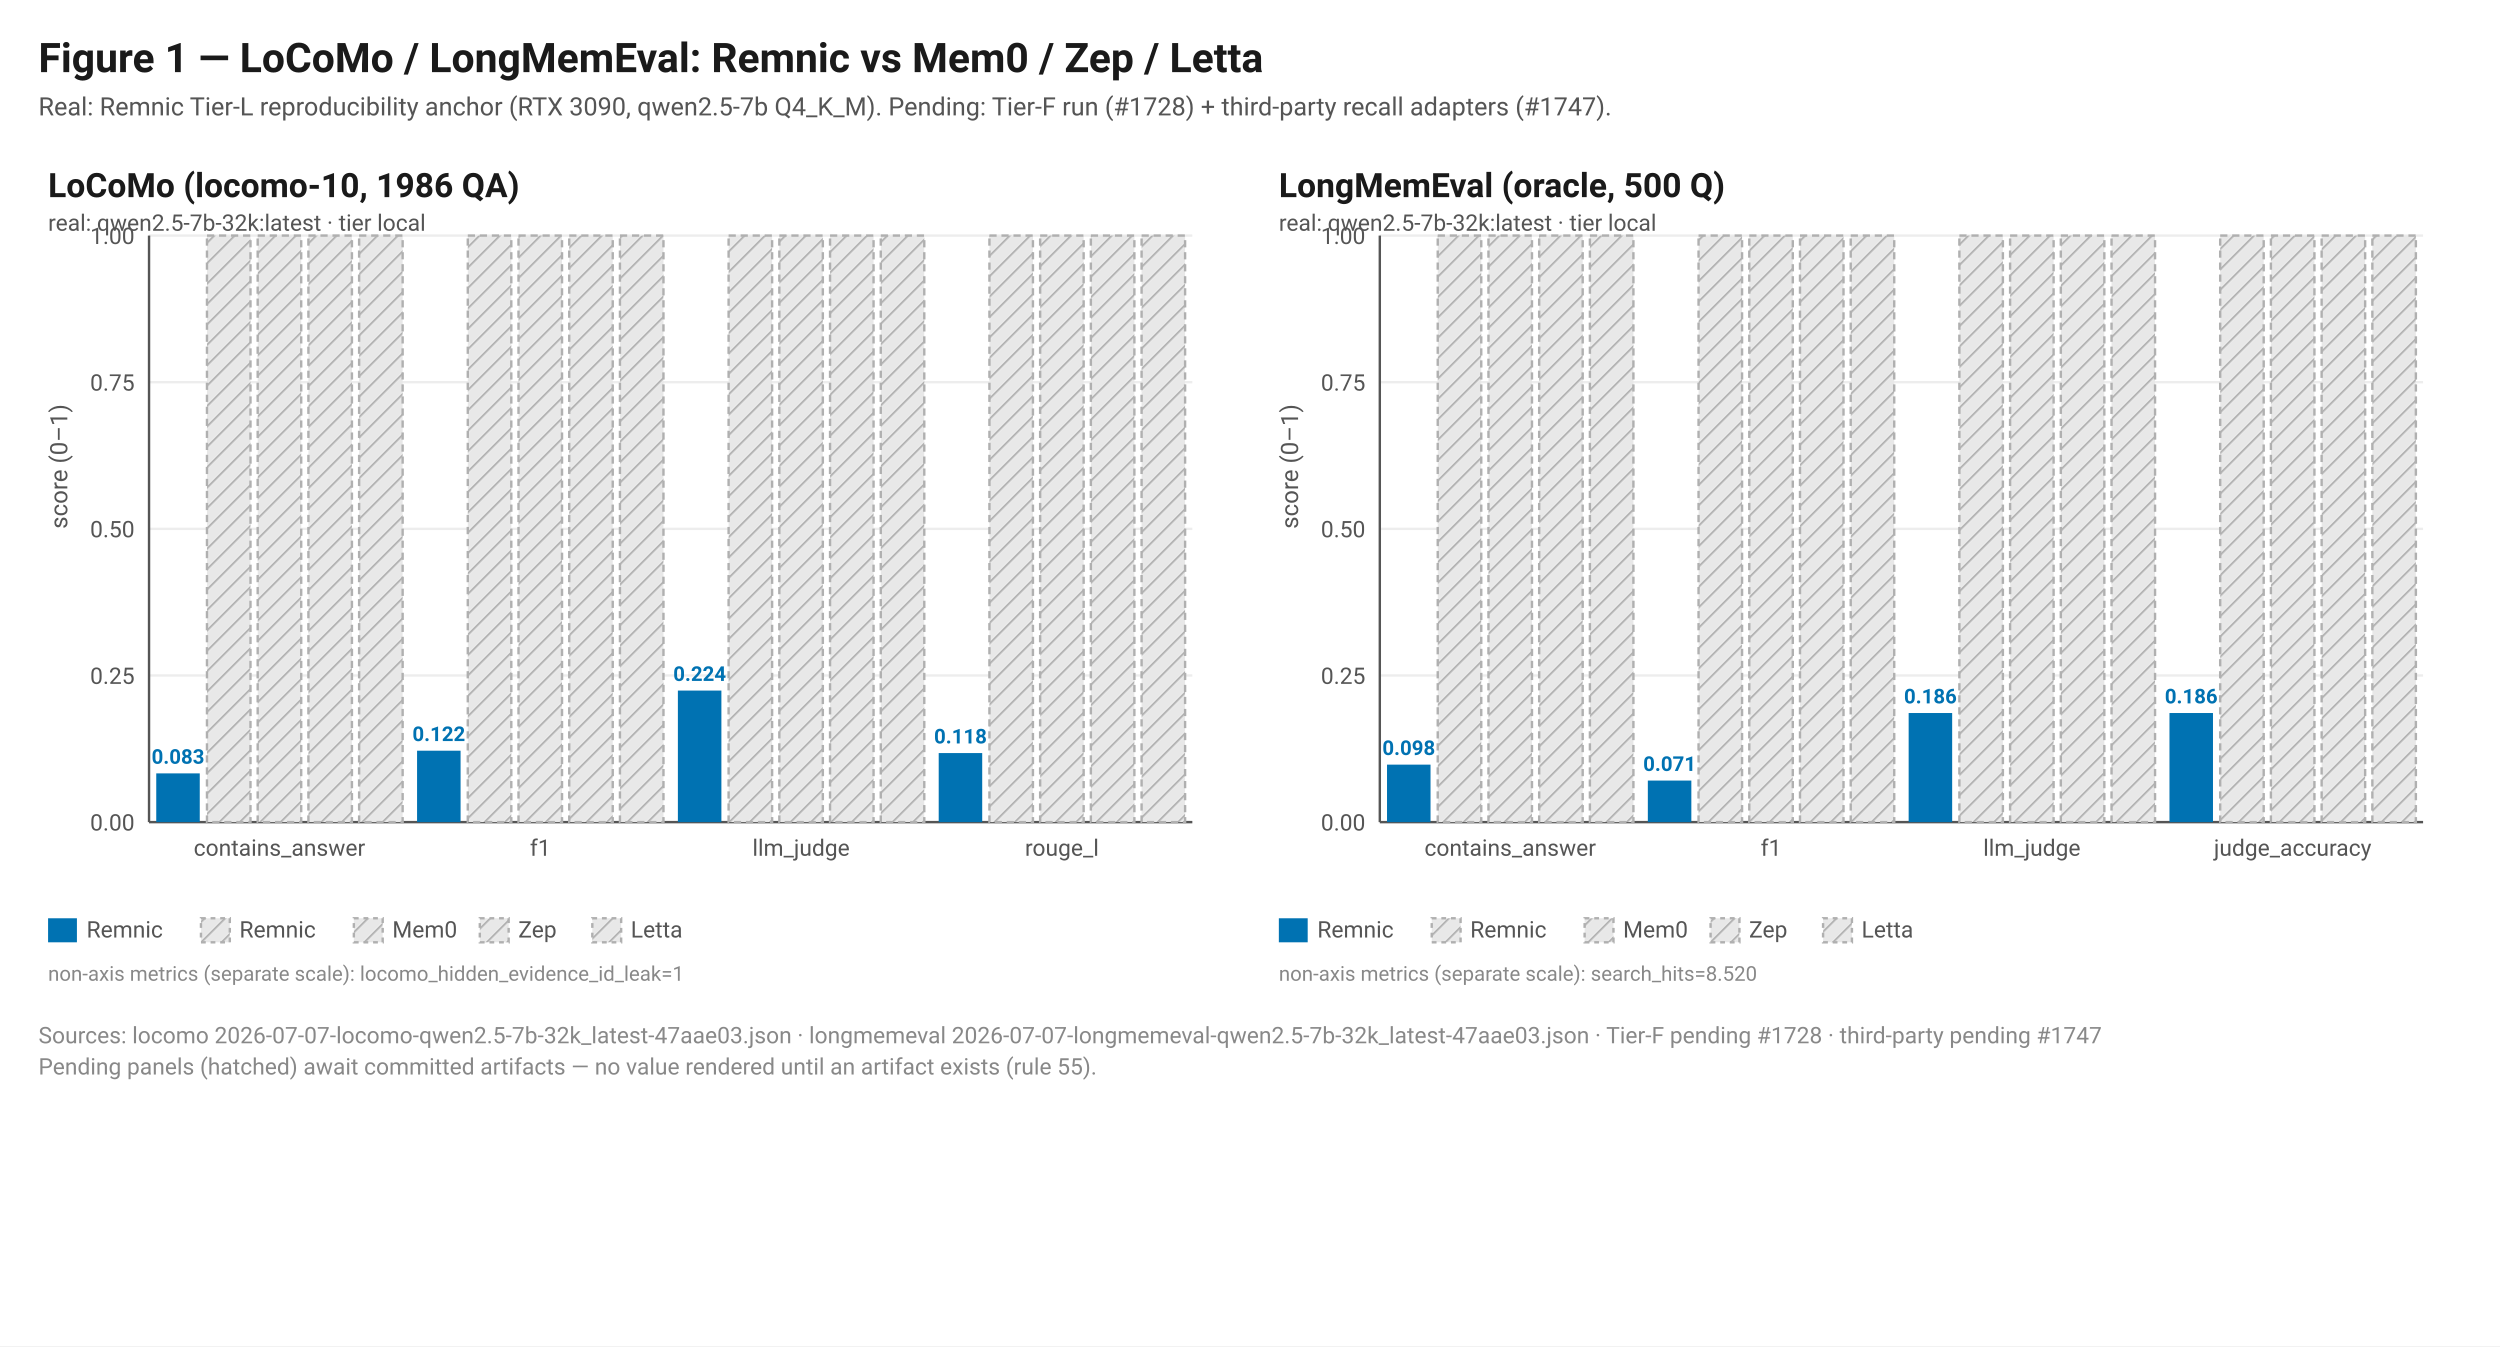
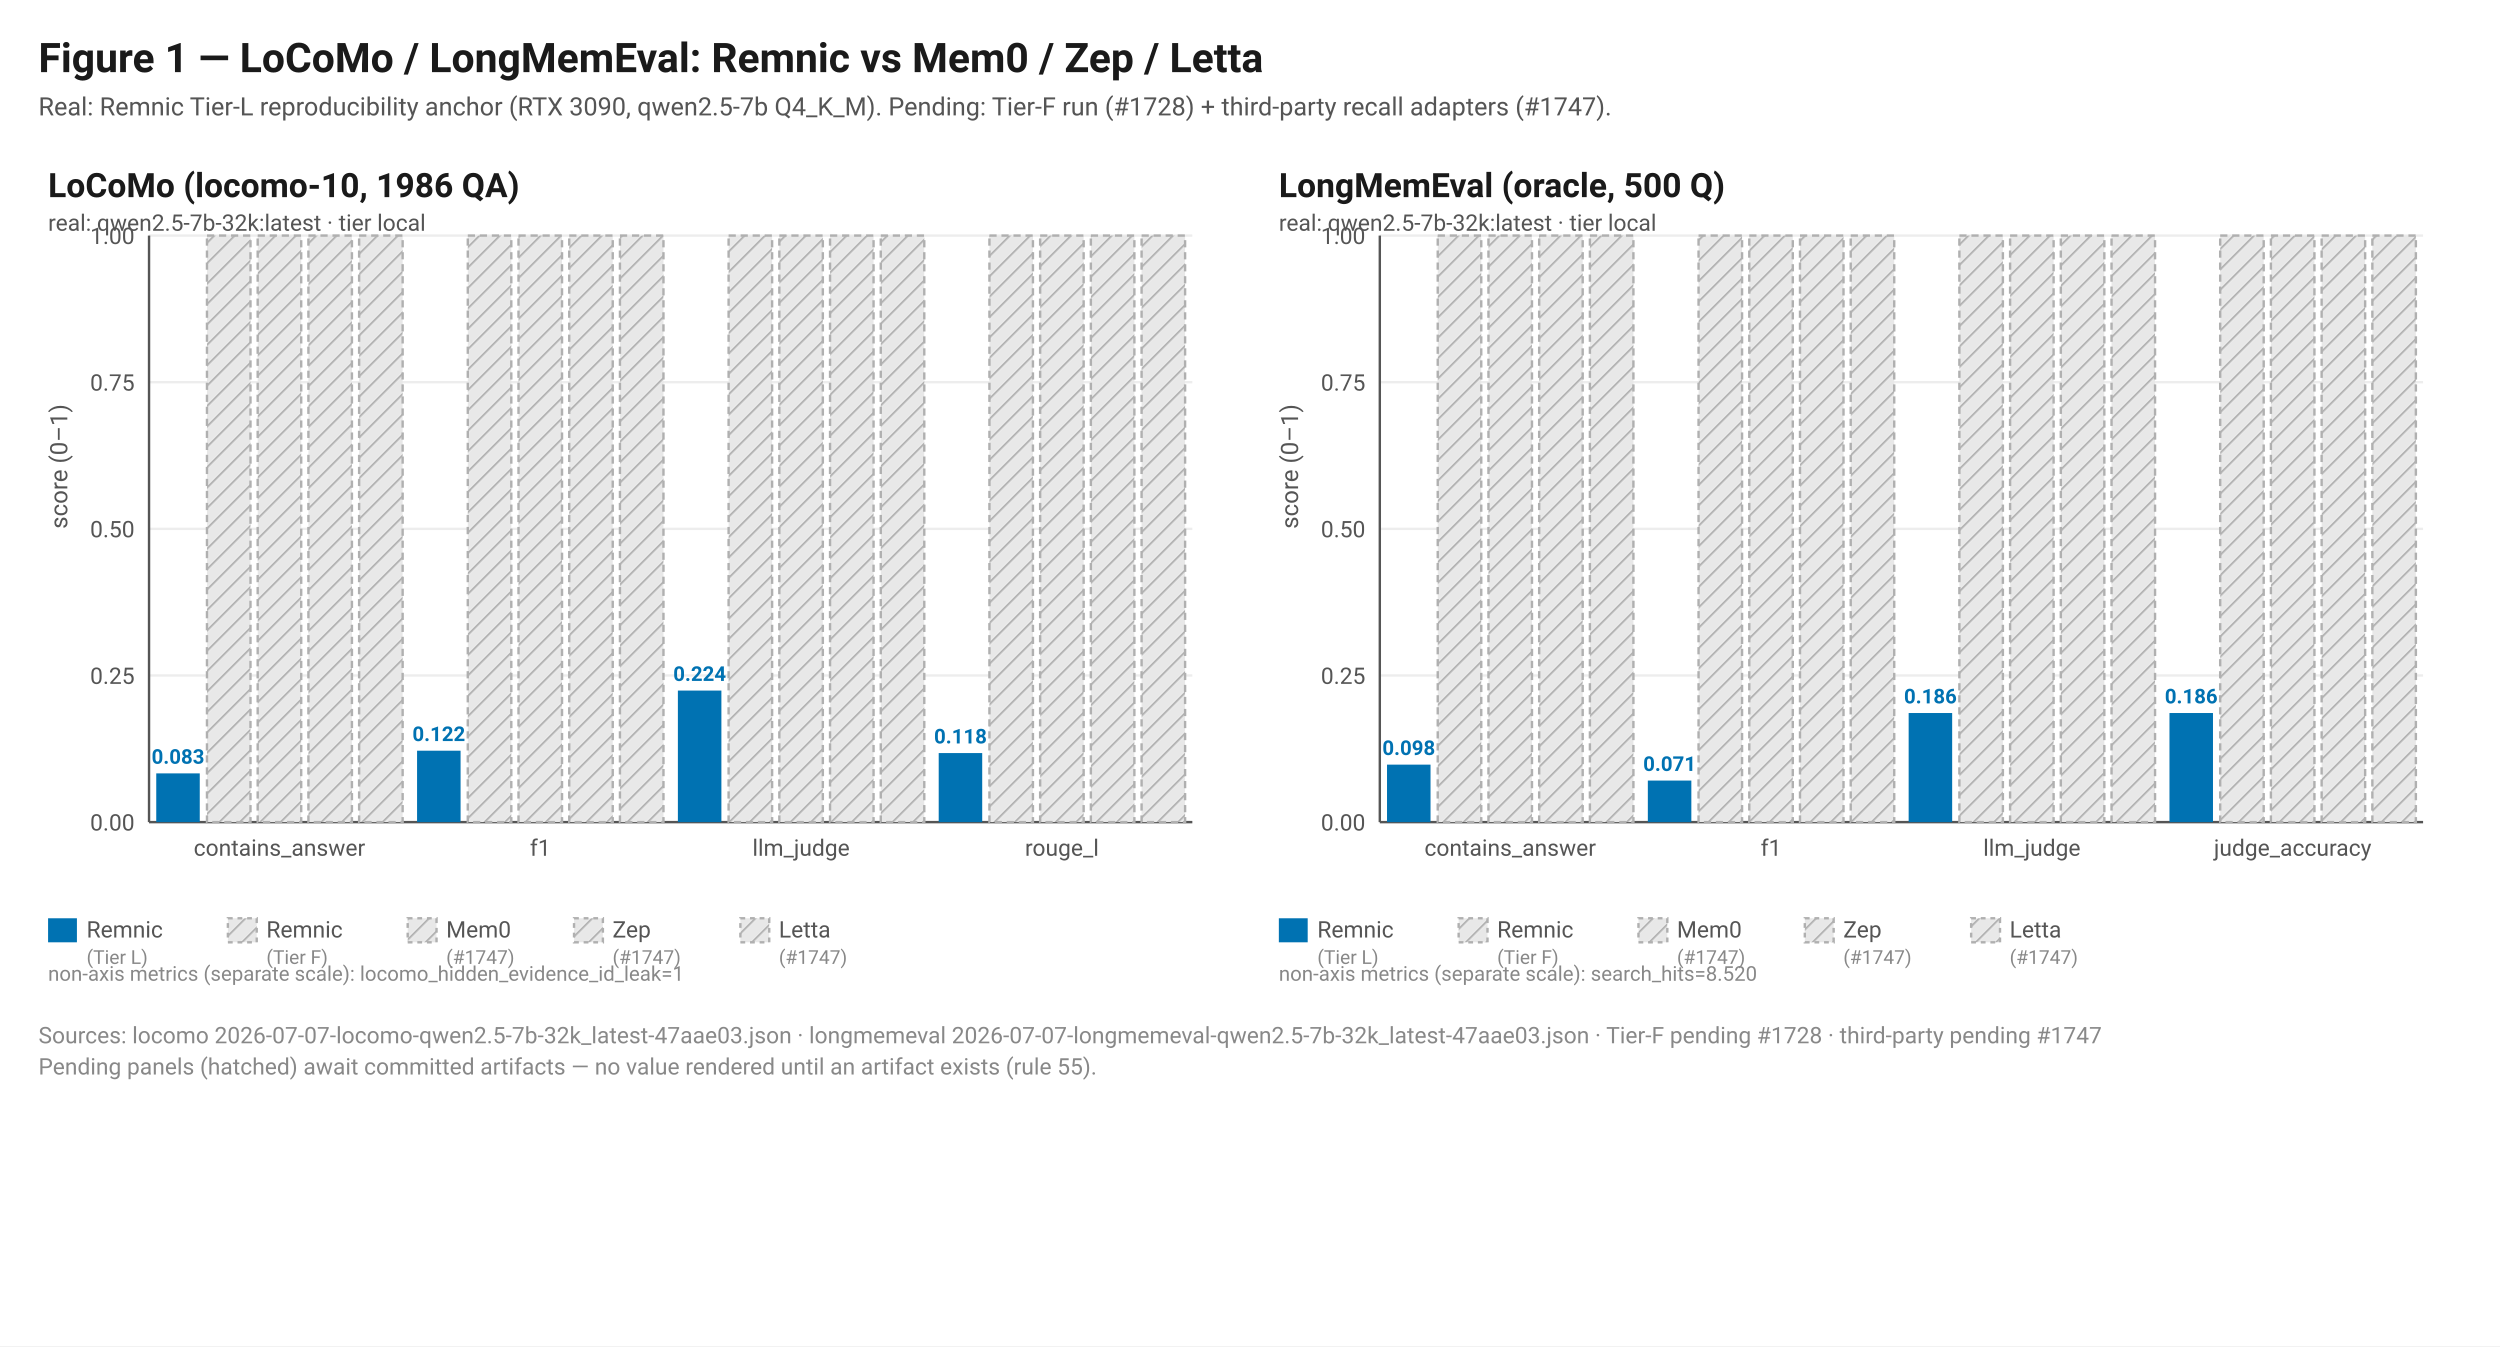
<svg xmlns="http://www.w3.org/2000/svg" width="1040" height="560" viewBox="0 0 1040 560" font-family="ui-sans-serif, system-ui, -apple-system, 'Segoe UI', Roboto, sans-serif" role="img" aria-labelledby="title desc">
  <rect x="0" y="0" width="1040" height="560" fill="#ffffff" />
  <defs>
    <pattern id="pendingHatch1" patternUnits="userSpaceOnUse" width="6" height="6" patternTransform="rotate(45)">
      <rect width="6" height="6" fill="#E8E8E8" />
      <line x1="0" y1="0" x2="0" y2="6" stroke="#B0B0B0" stroke-width="1.4" />
    </pattern>
  </defs>
  <text x="16" y="30" font-size="17" text-anchor="start" fill="#1a1a1a" font-weight="700">Figure 1 — LoCoMo / LongMemEval: Remnic vs Mem0 / Zep / Letta</text>
  <text x="16" y="48" font-size="10.5" text-anchor="start" fill="#555555" font-weight="400">Real: Remnic Tier-L reproducibility anchor (RTX 3090, qwen2.5-7b Q4_K_M). Pending: Tier-F run (#1728) + third-party recall adapters (#1747).</text>
  <text x="20" y="82" font-size="14" text-anchor="start" fill="#1a1a1a" font-weight="600">LoCoMo (locomo-10, 1986 QA)</text>
  <text x="20" y="96" font-size="9.5" text-anchor="start" fill="#555555" font-weight="400">real: qwen2.5-7b-32k:latest · tier local</text>
  <line x1="62" y1="98" x2="496" y2="98" stroke="#EDEDED" stroke-width="1" />
  <text x="56" y="101.5" font-size="9.5" text-anchor="end" fill="#555555" font-weight="400">1.00</text>
  <line x1="62" y1="159" x2="496" y2="159" stroke="#EDEDED" stroke-width="1" />
  <text x="56" y="162.5" font-size="9.5" text-anchor="end" fill="#555555" font-weight="400">0.75</text>
  <line x1="62" y1="220" x2="496" y2="220" stroke="#EDEDED" stroke-width="1" />
  <text x="56" y="223.5" font-size="9.5" text-anchor="end" fill="#555555" font-weight="400">0.50</text>
  <line x1="62" y1="281" x2="496" y2="281" stroke="#EDEDED" stroke-width="1" />
  <text x="56" y="284.5" font-size="9.5" text-anchor="end" fill="#555555" font-weight="400">0.25</text>
  <line x1="62" y1="342" x2="496" y2="342" stroke="#EDEDED" stroke-width="1" />
  <text x="56" y="345.5" font-size="9.5" text-anchor="end" fill="#555555" font-weight="400">0.00</text>
  <line x1="62" y1="98" x2="62" y2="342" stroke="#555555" stroke-width="1" />
  <line x1="62" y1="342" x2="496" y2="342" stroke="#555555" stroke-width="1" />
  <text x="28" y="220" font-size="10" text-anchor="start" fill="#555555" font-weight="400" transform="rotate(-90 28 220)">score (0–1)</text>
  <rect x="65" y="321.728" width="18.1" height="20.272" fill="#0072B2" />
  <text x="74.05" y="317.728" font-size="8.5" text-anchor="middle" fill="#0072B2" font-weight="600">0.083</text>
  <rect x="86.1" y="98" width="18.1" height="244" fill="url(#pendingHatch1)" stroke="#B0B0B0" stroke-width="1" stroke-dasharray="3 2" />
  <rect x="107.2" y="98" width="18.1" height="244" fill="url(#pendingHatch1)" stroke="#B0B0B0" stroke-width="1" stroke-dasharray="3 2" />
  <rect x="128.3" y="98" width="18.1" height="244" fill="url(#pendingHatch1)" stroke="#B0B0B0" stroke-width="1" stroke-dasharray="3 2" />
  <rect x="149.4" y="98" width="18.1" height="244" fill="url(#pendingHatch1)" stroke="#B0B0B0" stroke-width="1" stroke-dasharray="3 2" />
  <text x="116.25" y="356" font-size="9.5" text-anchor="middle" fill="#555555" font-weight="400">contains_answer</text>
  <rect x="173.5" y="312.293" width="18.1" height="29.707" fill="#0072B2" />
  <text x="182.55" y="308.293" font-size="8.5" text-anchor="middle" fill="#0072B2" font-weight="600">0.122</text>
  <rect x="194.6" y="98" width="18.1" height="244" fill="url(#pendingHatch1)" stroke="#B0B0B0" stroke-width="1" stroke-dasharray="3 2" />
  <rect x="215.7" y="98" width="18.1" height="244" fill="url(#pendingHatch1)" stroke="#B0B0B0" stroke-width="1" stroke-dasharray="3 2" />
  <rect x="236.8" y="98" width="18.1" height="244" fill="url(#pendingHatch1)" stroke="#B0B0B0" stroke-width="1" stroke-dasharray="3 2" />
  <rect x="257.9" y="98" width="18.1" height="244" fill="url(#pendingHatch1)" stroke="#B0B0B0" stroke-width="1" stroke-dasharray="3 2" />
  <text x="224.75" y="356" font-size="9.5" text-anchor="middle" fill="#555555" font-weight="400">f1</text>
  <rect x="282" y="287.278" width="18.1" height="54.722" fill="#0072B2" />
  <text x="291.05" y="283.278" font-size="8.5" text-anchor="middle" fill="#0072B2" font-weight="600">0.224</text>
  <rect x="303.1" y="98" width="18.1" height="244" fill="url(#pendingHatch1)" stroke="#B0B0B0" stroke-width="1" stroke-dasharray="3 2" />
  <rect x="324.2" y="98" width="18.1" height="244" fill="url(#pendingHatch1)" stroke="#B0B0B0" stroke-width="1" stroke-dasharray="3 2" />
  <rect x="345.3" y="98" width="18.1" height="244" fill="url(#pendingHatch1)" stroke="#B0B0B0" stroke-width="1" stroke-dasharray="3 2" />
  <rect x="366.4" y="98" width="18.1" height="244" fill="url(#pendingHatch1)" stroke="#B0B0B0" stroke-width="1" stroke-dasharray="3 2" />
  <text x="333.25" y="356" font-size="9.5" text-anchor="middle" fill="#555555" font-weight="400">llm_judge</text>
  <rect x="390.5" y="313.276" width="18.1" height="28.724" fill="#0072B2" />
  <text x="399.55" y="309.276" font-size="8.5" text-anchor="middle" fill="#0072B2" font-weight="600">0.118</text>
  <rect x="411.6" y="98" width="18.1" height="244" fill="url(#pendingHatch1)" stroke="#B0B0B0" stroke-width="1" stroke-dasharray="3 2" />
  <rect x="432.7" y="98" width="18.1" height="244" fill="url(#pendingHatch1)" stroke="#B0B0B0" stroke-width="1" stroke-dasharray="3 2" />
  <rect x="453.8" y="98" width="18.1" height="244" fill="url(#pendingHatch1)" stroke="#B0B0B0" stroke-width="1" stroke-dasharray="3 2" />
  <rect x="474.9" y="98" width="18.1" height="244" fill="url(#pendingHatch1)" stroke="#B0B0B0" stroke-width="1" stroke-dasharray="3 2" />
  <text x="441.75" y="356" font-size="9.5" text-anchor="middle" fill="#555555" font-weight="400">rouge_l</text>
  <rect x="20" y="382" width="12" height="10" fill="#0072B2" />
  <text x="36" y="390" font-size="9.5" text-anchor="start" fill="#555555" font-weight="400">Remnic</text>
-   <rect x="83.6" y="382" width="12" height="10" fill="url(#pendingHatch1)" stroke="#B0B0B0" stroke-width="1" stroke-dasharray="2 2" />
-   <text x="99.6" y="390" font-size="9.5" text-anchor="start" fill="#555555" font-weight="400">Remnic</text>
-   <rect x="147.2" y="382" width="12" height="10" fill="url(#pendingHatch1)" stroke="#B0B0B0" stroke-width="1" stroke-dasharray="2 2" />
-   <text x="163.2" y="390" font-size="9.5" text-anchor="start" fill="#555555" font-weight="400">Mem0</text>
-   <rect x="199.6" y="382" width="12" height="10" fill="url(#pendingHatch1)" stroke="#B0B0B0" stroke-width="1" stroke-dasharray="2 2" />
-   <text x="215.6" y="390" font-size="9.5" text-anchor="start" fill="#555555" font-weight="400">Zep</text>
-   <rect x="246.4" y="382" width="12" height="10" fill="url(#pendingHatch1)" stroke="#B0B0B0" stroke-width="1" stroke-dasharray="2 2" />
-   <text x="262.4" y="390" font-size="9.5" text-anchor="start" fill="#555555" font-weight="400">Letta</text>
+   <text x="36" y="401" font-size="8" text-anchor="start" fill="#888888" font-weight="400">(Tier L)</text>
+   <rect x="94.8" y="382" width="12" height="10" fill="url(#pendingHatch1)" stroke="#B0B0B0" stroke-width="1" stroke-dasharray="2 2" />
+   <text x="110.8" y="390" font-size="9.5" text-anchor="start" fill="#555555" font-weight="400">Remnic</text>
+   <text x="110.8" y="401" font-size="8" text-anchor="start" fill="#888888" font-weight="400">(Tier F)</text>
+   <rect x="169.6" y="382" width="12" height="10" fill="url(#pendingHatch1)" stroke="#B0B0B0" stroke-width="1" stroke-dasharray="2 2" />
+   <text x="185.6" y="390" font-size="9.5" text-anchor="start" fill="#555555" font-weight="400">Mem0</text>
+   <text x="185.6" y="401" font-size="8" text-anchor="start" fill="#888888" font-weight="400">(#1747)</text>
+   <rect x="238.8" y="382" width="12" height="10" fill="url(#pendingHatch1)" stroke="#B0B0B0" stroke-width="1" stroke-dasharray="2 2" />
+   <text x="254.8" y="390" font-size="9.5" text-anchor="start" fill="#555555" font-weight="400">Zep</text>
+   <text x="254.8" y="401" font-size="8" text-anchor="start" fill="#888888" font-weight="400">(#1747)</text>
+   <rect x="308" y="382" width="12" height="10" fill="url(#pendingHatch1)" stroke="#B0B0B0" stroke-width="1" stroke-dasharray="2 2" />
+   <text x="324" y="390" font-size="9.5" text-anchor="start" fill="#555555" font-weight="400">Letta</text>
+   <text x="324" y="401" font-size="8" text-anchor="start" fill="#888888" font-weight="400">(#1747)</text>
  <text x="20" y="408" font-size="8.5" text-anchor="start" fill="#888888" font-weight="400">non-axis metrics (separate scale): locomo_hidden_evidence_id_leak=1</text>
  <text x="532" y="82" font-size="14" text-anchor="start" fill="#1a1a1a" font-weight="600">LongMemEval (oracle, 500 Q)</text>
  <text x="532" y="96" font-size="9.5" text-anchor="start" fill="#555555" font-weight="400">real: qwen2.5-7b-32k:latest · tier local</text>
  <line x1="574" y1="98" x2="1008" y2="98" stroke="#EDEDED" stroke-width="1" />
  <text x="568" y="101.5" font-size="9.5" text-anchor="end" fill="#555555" font-weight="400">1.00</text>
  <line x1="574" y1="159" x2="1008" y2="159" stroke="#EDEDED" stroke-width="1" />
  <text x="568" y="162.5" font-size="9.5" text-anchor="end" fill="#555555" font-weight="400">0.75</text>
  <line x1="574" y1="220" x2="1008" y2="220" stroke="#EDEDED" stroke-width="1" />
  <text x="568" y="223.5" font-size="9.5" text-anchor="end" fill="#555555" font-weight="400">0.50</text>
  <line x1="574" y1="281" x2="1008" y2="281" stroke="#EDEDED" stroke-width="1" />
  <text x="568" y="284.5" font-size="9.5" text-anchor="end" fill="#555555" font-weight="400">0.25</text>
  <line x1="574" y1="342" x2="1008" y2="342" stroke="#EDEDED" stroke-width="1" />
  <text x="568" y="345.5" font-size="9.5" text-anchor="end" fill="#555555" font-weight="400">0.00</text>
  <line x1="574" y1="98" x2="574" y2="342" stroke="#555555" stroke-width="1" />
  <line x1="574" y1="342" x2="1008" y2="342" stroke="#555555" stroke-width="1" />
  <text x="540" y="220" font-size="10" text-anchor="start" fill="#555555" font-weight="400" transform="rotate(-90 540 220)">score (0–1)</text>
  <rect x="577" y="318.088" width="18.1" height="23.912" fill="#0072B2" />
  <text x="586.05" y="314.088" font-size="8.5" text-anchor="middle" fill="#0072B2" font-weight="600">0.098</text>
  <rect x="598.1" y="98" width="18.1" height="244" fill="url(#pendingHatch1)" stroke="#B0B0B0" stroke-width="1" stroke-dasharray="3 2" />
  <rect x="619.2" y="98" width="18.1" height="244" fill="url(#pendingHatch1)" stroke="#B0B0B0" stroke-width="1" stroke-dasharray="3 2" />
  <rect x="640.3" y="98" width="18.1" height="244" fill="url(#pendingHatch1)" stroke="#B0B0B0" stroke-width="1" stroke-dasharray="3 2" />
  <rect x="661.4" y="98" width="18.1" height="244" fill="url(#pendingHatch1)" stroke="#B0B0B0" stroke-width="1" stroke-dasharray="3 2" />
  <text x="628.25" y="356" font-size="9.5" text-anchor="middle" fill="#555555" font-weight="400">contains_answer</text>
  <rect x="685.5" y="324.716" width="18.1" height="17.284" fill="#0072B2" />
  <text x="694.55" y="320.716" font-size="8.5" text-anchor="middle" fill="#0072B2" font-weight="600">0.071</text>
  <rect x="706.6" y="98" width="18.1" height="244" fill="url(#pendingHatch1)" stroke="#B0B0B0" stroke-width="1" stroke-dasharray="3 2" />
  <rect x="727.7" y="98" width="18.1" height="244" fill="url(#pendingHatch1)" stroke="#B0B0B0" stroke-width="1" stroke-dasharray="3 2" />
  <rect x="748.8" y="98" width="18.1" height="244" fill="url(#pendingHatch1)" stroke="#B0B0B0" stroke-width="1" stroke-dasharray="3 2" />
  <rect x="769.9" y="98" width="18.1" height="244" fill="url(#pendingHatch1)" stroke="#B0B0B0" stroke-width="1" stroke-dasharray="3 2" />
  <text x="736.75" y="356" font-size="9.5" text-anchor="middle" fill="#555555" font-weight="400">f1</text>
  <rect x="794" y="296.616" width="18.1" height="45.384" fill="#0072B2" />
  <text x="803.05" y="292.616" font-size="8.5" text-anchor="middle" fill="#0072B2" font-weight="600">0.186</text>
  <rect x="815.1" y="98" width="18.1" height="244" fill="url(#pendingHatch1)" stroke="#B0B0B0" stroke-width="1" stroke-dasharray="3 2" />
  <rect x="836.2" y="98" width="18.1" height="244" fill="url(#pendingHatch1)" stroke="#B0B0B0" stroke-width="1" stroke-dasharray="3 2" />
  <rect x="857.3" y="98" width="18.1" height="244" fill="url(#pendingHatch1)" stroke="#B0B0B0" stroke-width="1" stroke-dasharray="3 2" />
  <rect x="878.4" y="98" width="18.1" height="244" fill="url(#pendingHatch1)" stroke="#B0B0B0" stroke-width="1" stroke-dasharray="3 2" />
  <text x="845.25" y="356" font-size="9.5" text-anchor="middle" fill="#555555" font-weight="400">llm_judge</text>
  <rect x="902.5" y="296.616" width="18.1" height="45.384" fill="#0072B2" />
  <text x="911.55" y="292.616" font-size="8.5" text-anchor="middle" fill="#0072B2" font-weight="600">0.186</text>
  <rect x="923.6" y="98" width="18.1" height="244" fill="url(#pendingHatch1)" stroke="#B0B0B0" stroke-width="1" stroke-dasharray="3 2" />
  <rect x="944.7" y="98" width="18.1" height="244" fill="url(#pendingHatch1)" stroke="#B0B0B0" stroke-width="1" stroke-dasharray="3 2" />
  <rect x="965.8" y="98" width="18.1" height="244" fill="url(#pendingHatch1)" stroke="#B0B0B0" stroke-width="1" stroke-dasharray="3 2" />
  <rect x="986.9" y="98" width="18.1" height="244" fill="url(#pendingHatch1)" stroke="#B0B0B0" stroke-width="1" stroke-dasharray="3 2" />
  <text x="953.75" y="356" font-size="9.5" text-anchor="middle" fill="#555555" font-weight="400">judge_accuracy</text>
  <rect x="532" y="382" width="12" height="10" fill="#0072B2" />
  <text x="548" y="390" font-size="9.5" text-anchor="start" fill="#555555" font-weight="400">Remnic</text>
-   <rect x="595.6" y="382" width="12" height="10" fill="url(#pendingHatch1)" stroke="#B0B0B0" stroke-width="1" stroke-dasharray="2 2" />
-   <text x="611.6" y="390" font-size="9.5" text-anchor="start" fill="#555555" font-weight="400">Remnic</text>
-   <rect x="659.2" y="382" width="12" height="10" fill="url(#pendingHatch1)" stroke="#B0B0B0" stroke-width="1" stroke-dasharray="2 2" />
-   <text x="675.2" y="390" font-size="9.5" text-anchor="start" fill="#555555" font-weight="400">Mem0</text>
-   <rect x="711.6" y="382" width="12" height="10" fill="url(#pendingHatch1)" stroke="#B0B0B0" stroke-width="1" stroke-dasharray="2 2" />
-   <text x="727.6" y="390" font-size="9.5" text-anchor="start" fill="#555555" font-weight="400">Zep</text>
-   <rect x="758.4" y="382" width="12" height="10" fill="url(#pendingHatch1)" stroke="#B0B0B0" stroke-width="1" stroke-dasharray="2 2" />
-   <text x="774.4" y="390" font-size="9.5" text-anchor="start" fill="#555555" font-weight="400">Letta</text>
+   <text x="548" y="401" font-size="8" text-anchor="start" fill="#888888" font-weight="400">(Tier L)</text>
+   <rect x="606.8" y="382" width="12" height="10" fill="url(#pendingHatch1)" stroke="#B0B0B0" stroke-width="1" stroke-dasharray="2 2" />
+   <text x="622.8" y="390" font-size="9.5" text-anchor="start" fill="#555555" font-weight="400">Remnic</text>
+   <text x="622.8" y="401" font-size="8" text-anchor="start" fill="#888888" font-weight="400">(Tier F)</text>
+   <rect x="681.6" y="382" width="12" height="10" fill="url(#pendingHatch1)" stroke="#B0B0B0" stroke-width="1" stroke-dasharray="2 2" />
+   <text x="697.6" y="390" font-size="9.5" text-anchor="start" fill="#555555" font-weight="400">Mem0</text>
+   <text x="697.6" y="401" font-size="8" text-anchor="start" fill="#888888" font-weight="400">(#1747)</text>
+   <rect x="750.8" y="382" width="12" height="10" fill="url(#pendingHatch1)" stroke="#B0B0B0" stroke-width="1" stroke-dasharray="2 2" />
+   <text x="766.8" y="390" font-size="9.5" text-anchor="start" fill="#555555" font-weight="400">Zep</text>
+   <text x="766.8" y="401" font-size="8" text-anchor="start" fill="#888888" font-weight="400">(#1747)</text>
+   <rect x="820" y="382" width="12" height="10" fill="url(#pendingHatch1)" stroke="#B0B0B0" stroke-width="1" stroke-dasharray="2 2" />
+   <text x="836" y="390" font-size="9.5" text-anchor="start" fill="#555555" font-weight="400">Letta</text>
+   <text x="836" y="401" font-size="8" text-anchor="start" fill="#888888" font-weight="400">(#1747)</text>
  <text x="532" y="408" font-size="8.5" text-anchor="start" fill="#888888" font-weight="400">non-axis metrics (separate scale): search_hits=8.520</text>
  <text x="16" y="434" font-size="9.5" text-anchor="start" fill="#888888" font-weight="400">Sources: locomo 2026-07-07-locomo-qwen2.5-7b-32k_latest-47aae03.json · longmemeval 2026-07-07-longmemeval-qwen2.5-7b-32k_latest-47aae03.json · Tier-F pending #1728 · third-party pending #1747</text>
  <text x="16" y="447" font-size="9.5" text-anchor="start" fill="#888888" font-weight="400">Pending panels (hatched) await committed artifacts — no value rendered until an artifact exists (rule 55).</text>
</svg>
